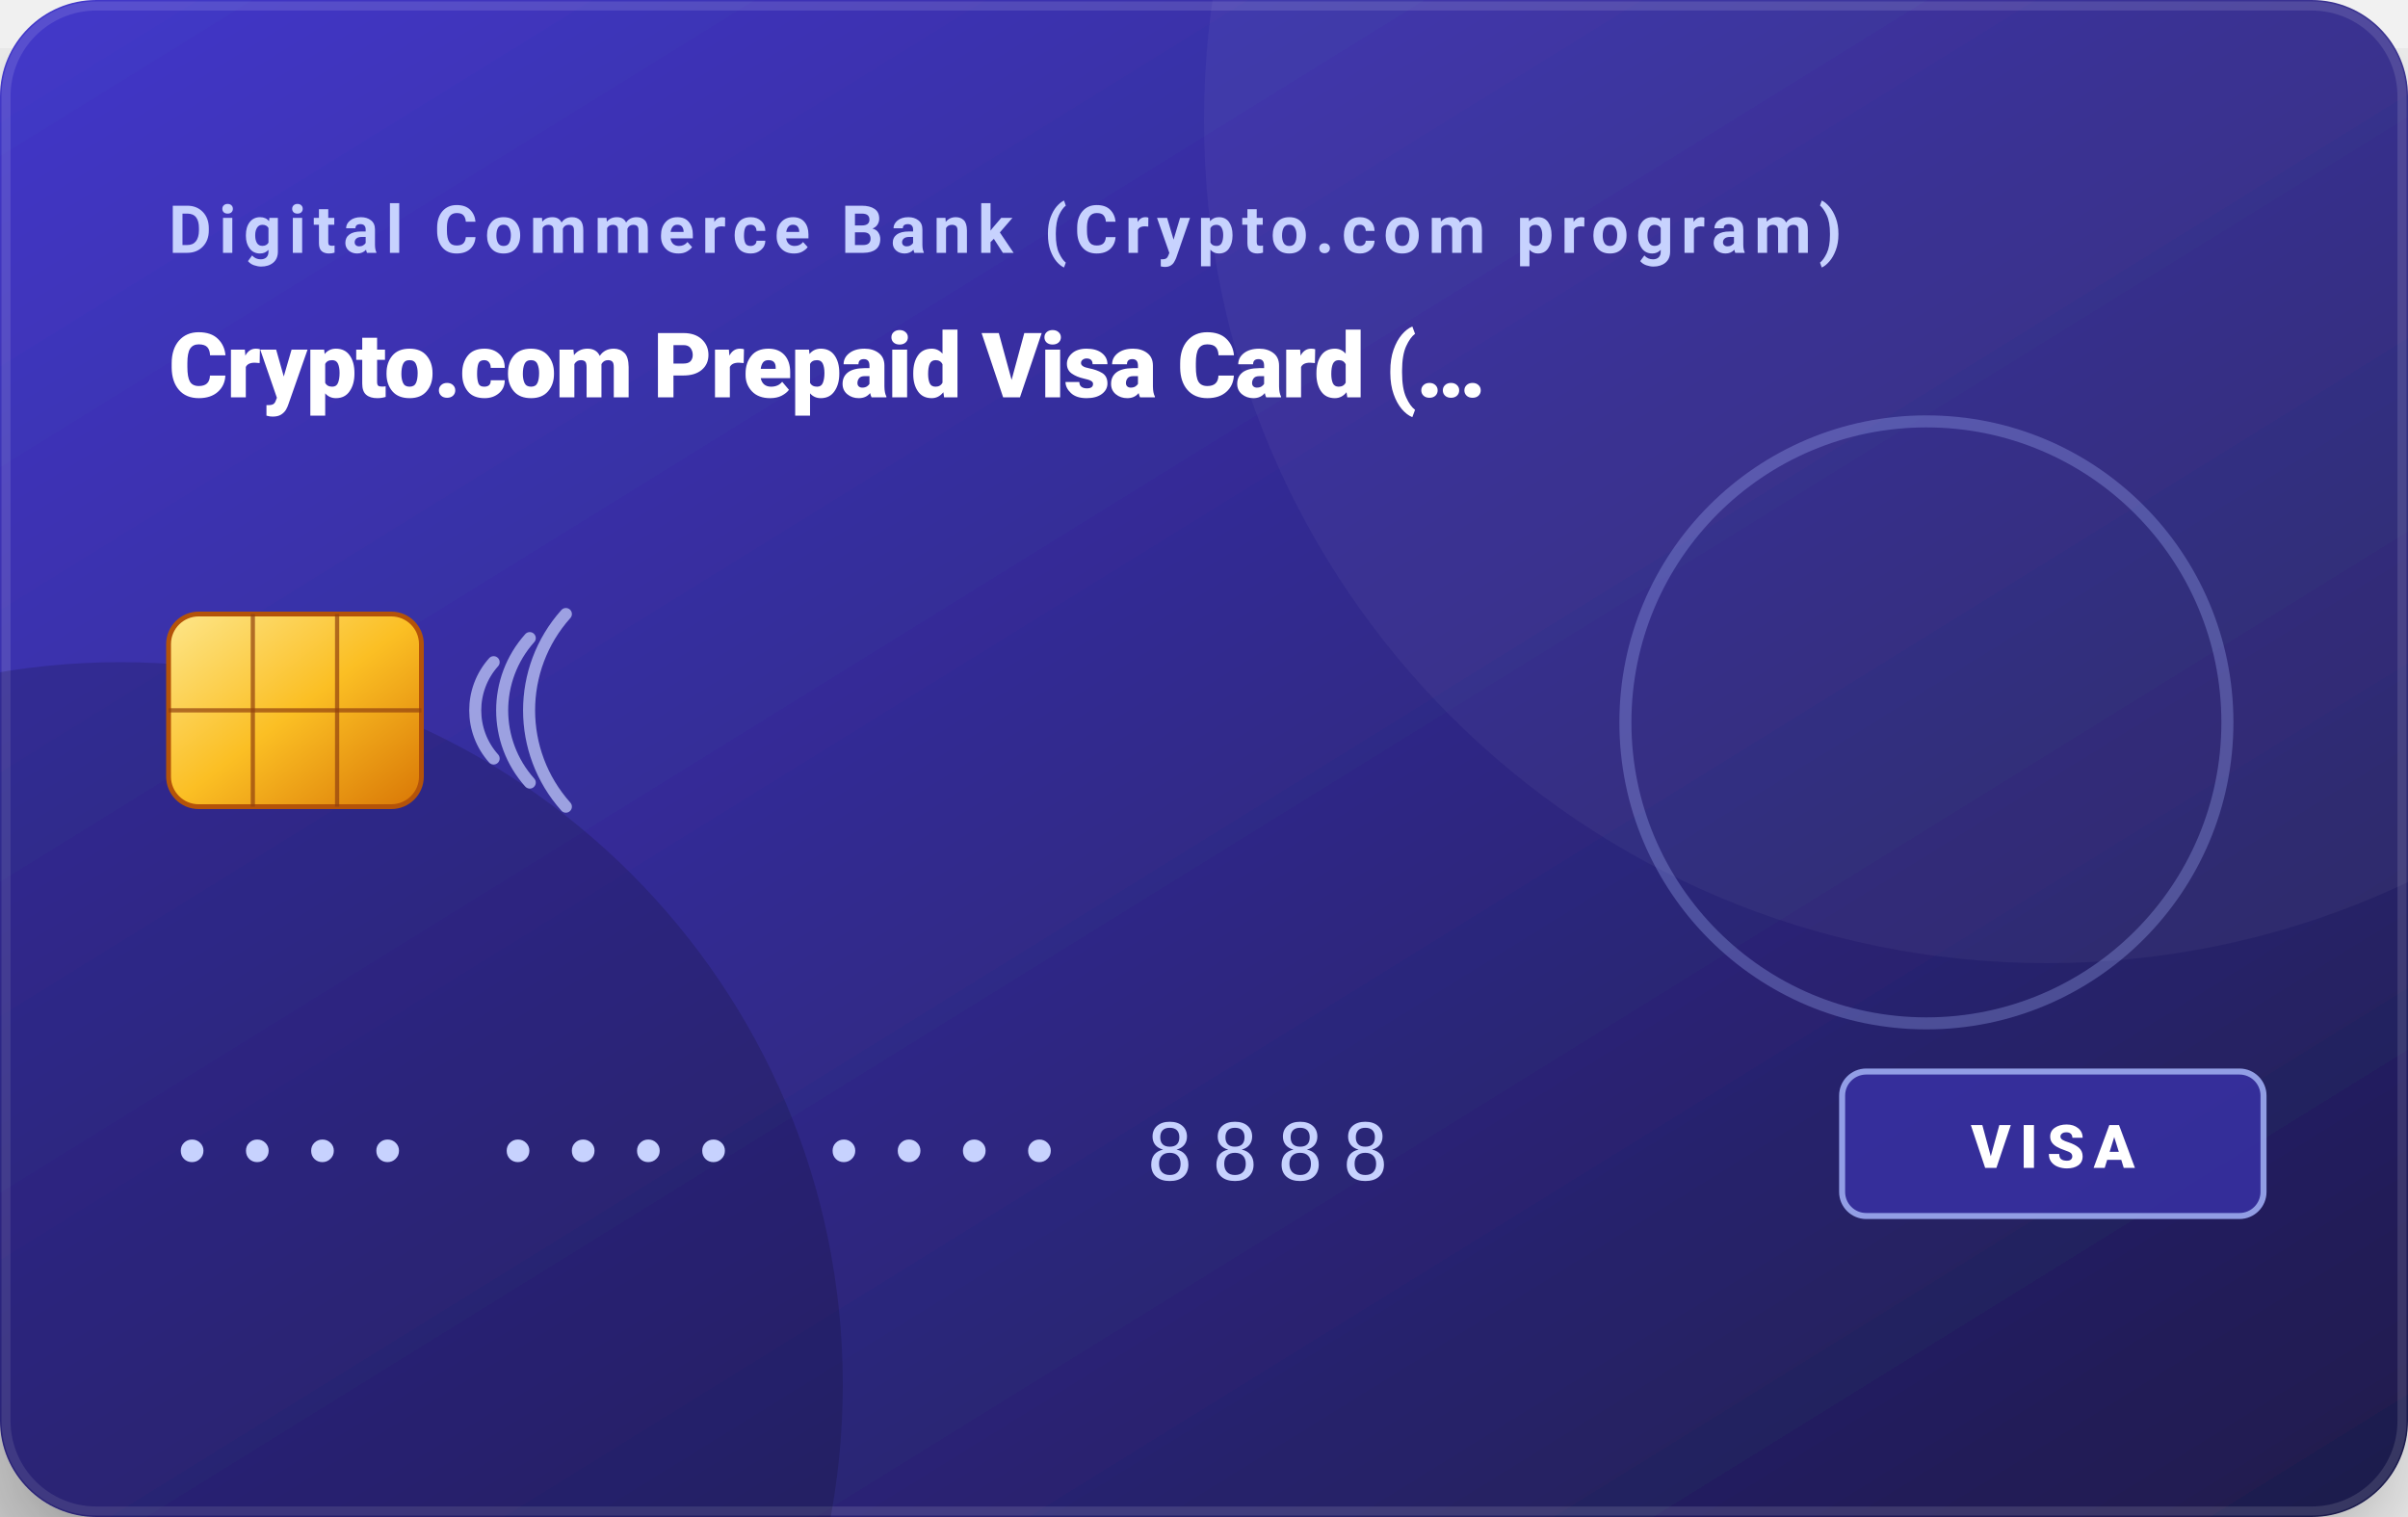
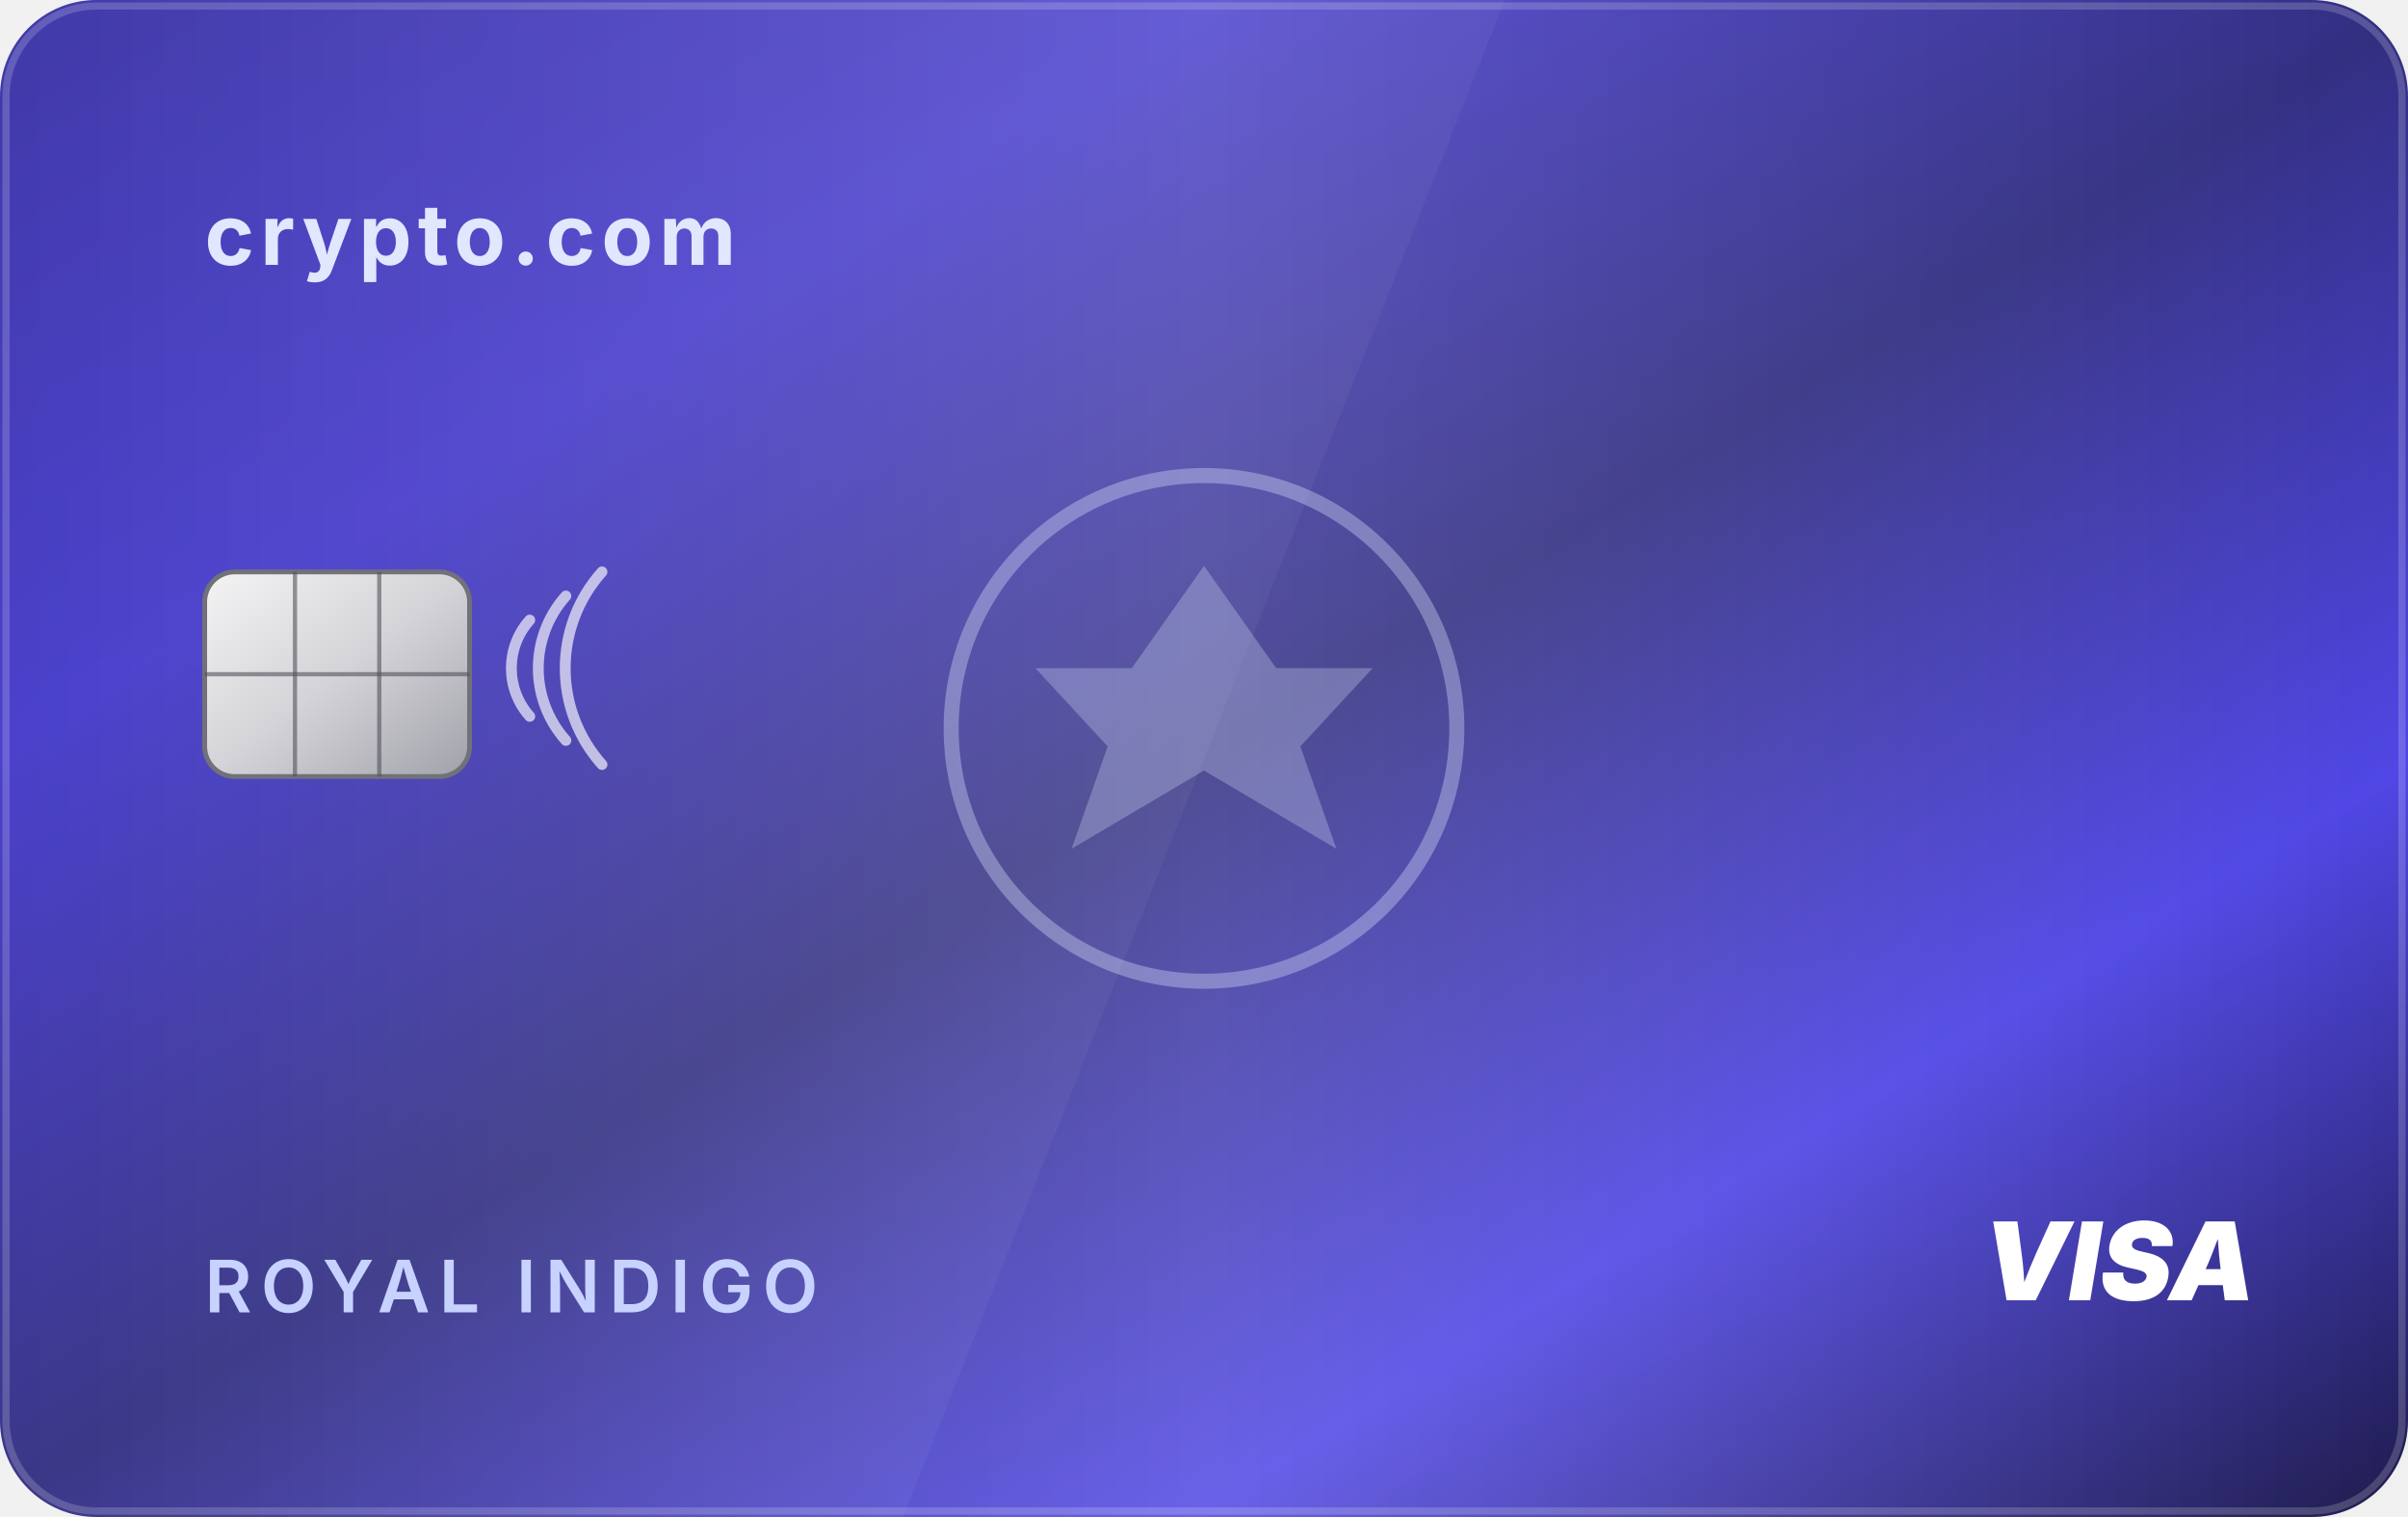
<svg xmlns="http://www.w3.org/2000/svg" viewBox="0 0 400 252" width="400" height="252">
  <defs>
-     <linearGradient id="cardBg-cryptocom-royal-indigo" x1="0%" y1="0%" x2="100%" y2="100%">
-       <stop offset="0%" stop-color="#4338ca" />
+     <linearGradient id="indigoMetal" x1="0%" y1="0%" x2="100%" y2="100%">
+       <stop offset="0%" stop-color="#3730a3" />
+       <stop offset="25%" stop-color="#4338ca" />
+       <stop offset="50%" stop-color="#312e81" />
+       <stop offset="75%" stop-color="#4f46e5" />
      <stop offset="100%" stop-color="#1e1b4b" />
    </linearGradient>
-     <linearGradient id="chipGrad" x1="0%" y1="0%" x2="100%" y2="100%">
+     <linearGradient id="silverSheen" x1="0%" y1="0%" x2="100%" y2="0%">
+       <stop offset="0%" stop-color="#ffffff" stop-opacity="0" />
+       <stop offset="50%" stop-color="#ffffff" stop-opacity="0.15" />
+       <stop offset="100%" stop-color="#ffffff" stop-opacity="0" />
+     </linearGradient>
+   </defs>
+   <rect width="400" height="252" rx="16" fill="url(#indigoMetal)" />
+   <rect width="400" height="252" rx="16" fill="url(#silverSheen)" />
+   <g transform="translate(160, 76)" opacity="0.35">
+     <circle cx="40" cy="45" r="42" fill="none" stroke="#e0e7ff" stroke-width="2.5" />
+     <path d="M 40 18 L 52 35 L 68 35 L 56 48 L 62 65 L 40 52 L 18 65 L 24 48 L 12 35 L 28 35 Z" fill="#e0e7ff" opacity="0.8" />
+   </g>
+   <rect width="398" height="250" x="1" y="1" rx="15" fill="none" stroke="rgba(255,255,255,0.18)" stroke-width="1.2" />
+   <path d="M 0 0 L 250 0 L 150 252 L 0 252 Z" fill="#ffffff" opacity="0.04" />
+   <g transform="translate(34, 95)">
+     <rect width="44" height="34" rx="5" fill="url(#chipSilver)" stroke="#71717a" stroke-width="0.8" />
+     <line x1="15" y1="0" x2="15" y2="34" stroke="#52525b" stroke-width="0.7" opacity="0.6" />
+     <line x1="29" y1="0" x2="29" y2="34" stroke="#52525b" stroke-width="0.7" opacity="0.6" />
+     <line x1="0" y1="17" x2="44" y2="17" stroke="#52525b" stroke-width="0.7" opacity="0.6" />
+   </g>
+   <g transform="translate(88, 103)" stroke="#ffffff" stroke-width="1.8" fill="none" stroke-linecap="round" opacity="0.65">
+     <path d="M 0 16 A 12 12 0 0 1 0 0" />
+     <path d="M 6 20 A 18 18 0 0 1 6 -4" />
+     <path d="M 12 24 A 24 24 0 0 1 12 -8" />
+   </g>
+   <text x="34" y="44" font-family="-apple-system, sans-serif" font-size="14" font-weight="700" fill="#e0e7ff" letter-spacing="1">crypto.com</text>
+   <text x="34" y="218" font-family="-apple-system, sans-serif" font-size="12" font-weight="600" fill="#c7d2fe" letter-spacing="1.5">ROYAL INDIGO</text>
+   <g transform="translate(320, 202)">
+     <text x="32" y="14" font-family="-apple-system, sans-serif" font-size="18" font-style="italic" font-weight="900" fill="#ffffff" text-anchor="middle">VISA</text>
+   </g>
+   <defs>
+     <linearGradient id="chipSilver" x1="0%" y1="0%" x2="100%" y2="100%">
+       <stop offset="0%" stop-color="#f4f4f5" />
+       <stop offset="50%" stop-color="#d4d4d8" />
+       <stop offset="100%" stop-color="#a1a1aa" />
+     </linearGradient>
+     <linearGradient id="chipGold" x1="0%" y1="0%" x2="100%" y2="100%">
      <stop offset="0%" stop-color="#fde68a" />
      <stop offset="50%" stop-color="#fbbf24" />
      <stop offset="100%" stop-color="#d97706" />
    </linearGradient>
-     <filter id="shadow" x="-5%" y="-5%" width="110%" height="110%">
-       <feDropShadow dx="0" dy="8" stdDeviation="12" flood-color="#000000" flood-opacity="0.35" />
-     </filter>
  </defs>
-   <rect width="400" height="252" rx="16" fill="url(#cardBg-cryptocom-royal-indigo)" filter="url(#shadow)" />
-   <rect width="398" height="250" x="1" y="1" rx="15" fill="none" stroke="rgba(255,255,255,0.12)" stroke-width="1.5" />
-   <circle cx="340" cy="20" r="140" fill="white" opacity="0.04" />
-   <circle cx="20" cy="230" r="120" fill="black" opacity="0.15" />
-   <circle cx="320" cy="120" r="50" fill="none" stroke="#a5b4fc" stroke-width="2" opacity="0.3" />
-   <text x="28" y="42" font-family="-apple-system, BlinkMacSystemFont, 'Segoe UI', Roboto, sans-serif" font-size="11" font-weight="700" letter-spacing="1.2" fill="#c7d2fe" text-transform="uppercase">
-     Digital Commerce Bank (Crypto.com program)
-   </text>
-   <text x="28" y="66" font-family="-apple-system, BlinkMacSystemFont, 'Segoe UI', Roboto, sans-serif" font-size="15" font-weight="800" letter-spacing="-0.2" fill="#ffffff">
-     Crypto.com Prepaid Visa Card (…
-   </text>
-   <g transform="translate(28, 102)">
-     <rect width="42" height="32" rx="5" fill="url(#chipGrad)" stroke="#b45309" stroke-width="0.8" />
-     <line x1="14" y1="0" x2="14" y2="32" stroke="#92400e" stroke-width="0.7" opacity="0.7" />
-     <line x1="28" y1="0" x2="28" y2="32" stroke="#92400e" stroke-width="0.7" opacity="0.7" />
-     <line x1="0" y1="16" x2="42" y2="16" stroke="#92400e" stroke-width="0.7" opacity="0.7" />
-   </g>
-   <g transform="translate(82, 110)" stroke="#c7d2fe" stroke-width="2" fill="none" stroke-linecap="round" opacity="0.7">
-     <path d="M 0 16 A 12 12 0 0 1 0 0" />
-     <path d="M 6 20 A 18 18 0 0 1 6 -4" />
-     <path d="M 12 24 A 24 24 0 0 1 12 -8" />
-   </g>
-   <text x="28" y="196" font-family="'SF Mono', Menlo, Monaco, Consolas, monospace" font-size="13" letter-spacing="3" fill="#c7d2fe">
-     •••• •••• •••• 8888
-   </text>
-   <g transform="translate(310, 192)">
-     <rect x="-4" y="-14" width="70" height="24" rx="4" fill="#3730a3" stroke="#a5b4fc" stroke-width="1" opacity="0.85" />
-     <text x="31" y="2" font-family="-apple-system, BlinkMacSystemFont, 'Segoe UI', Roboto, sans-serif" font-size="10" font-weight="900" letter-spacing="1.5" fill="#ffffff" text-anchor="middle">
-       VISA
-     </text>
-   </g>
</svg>
